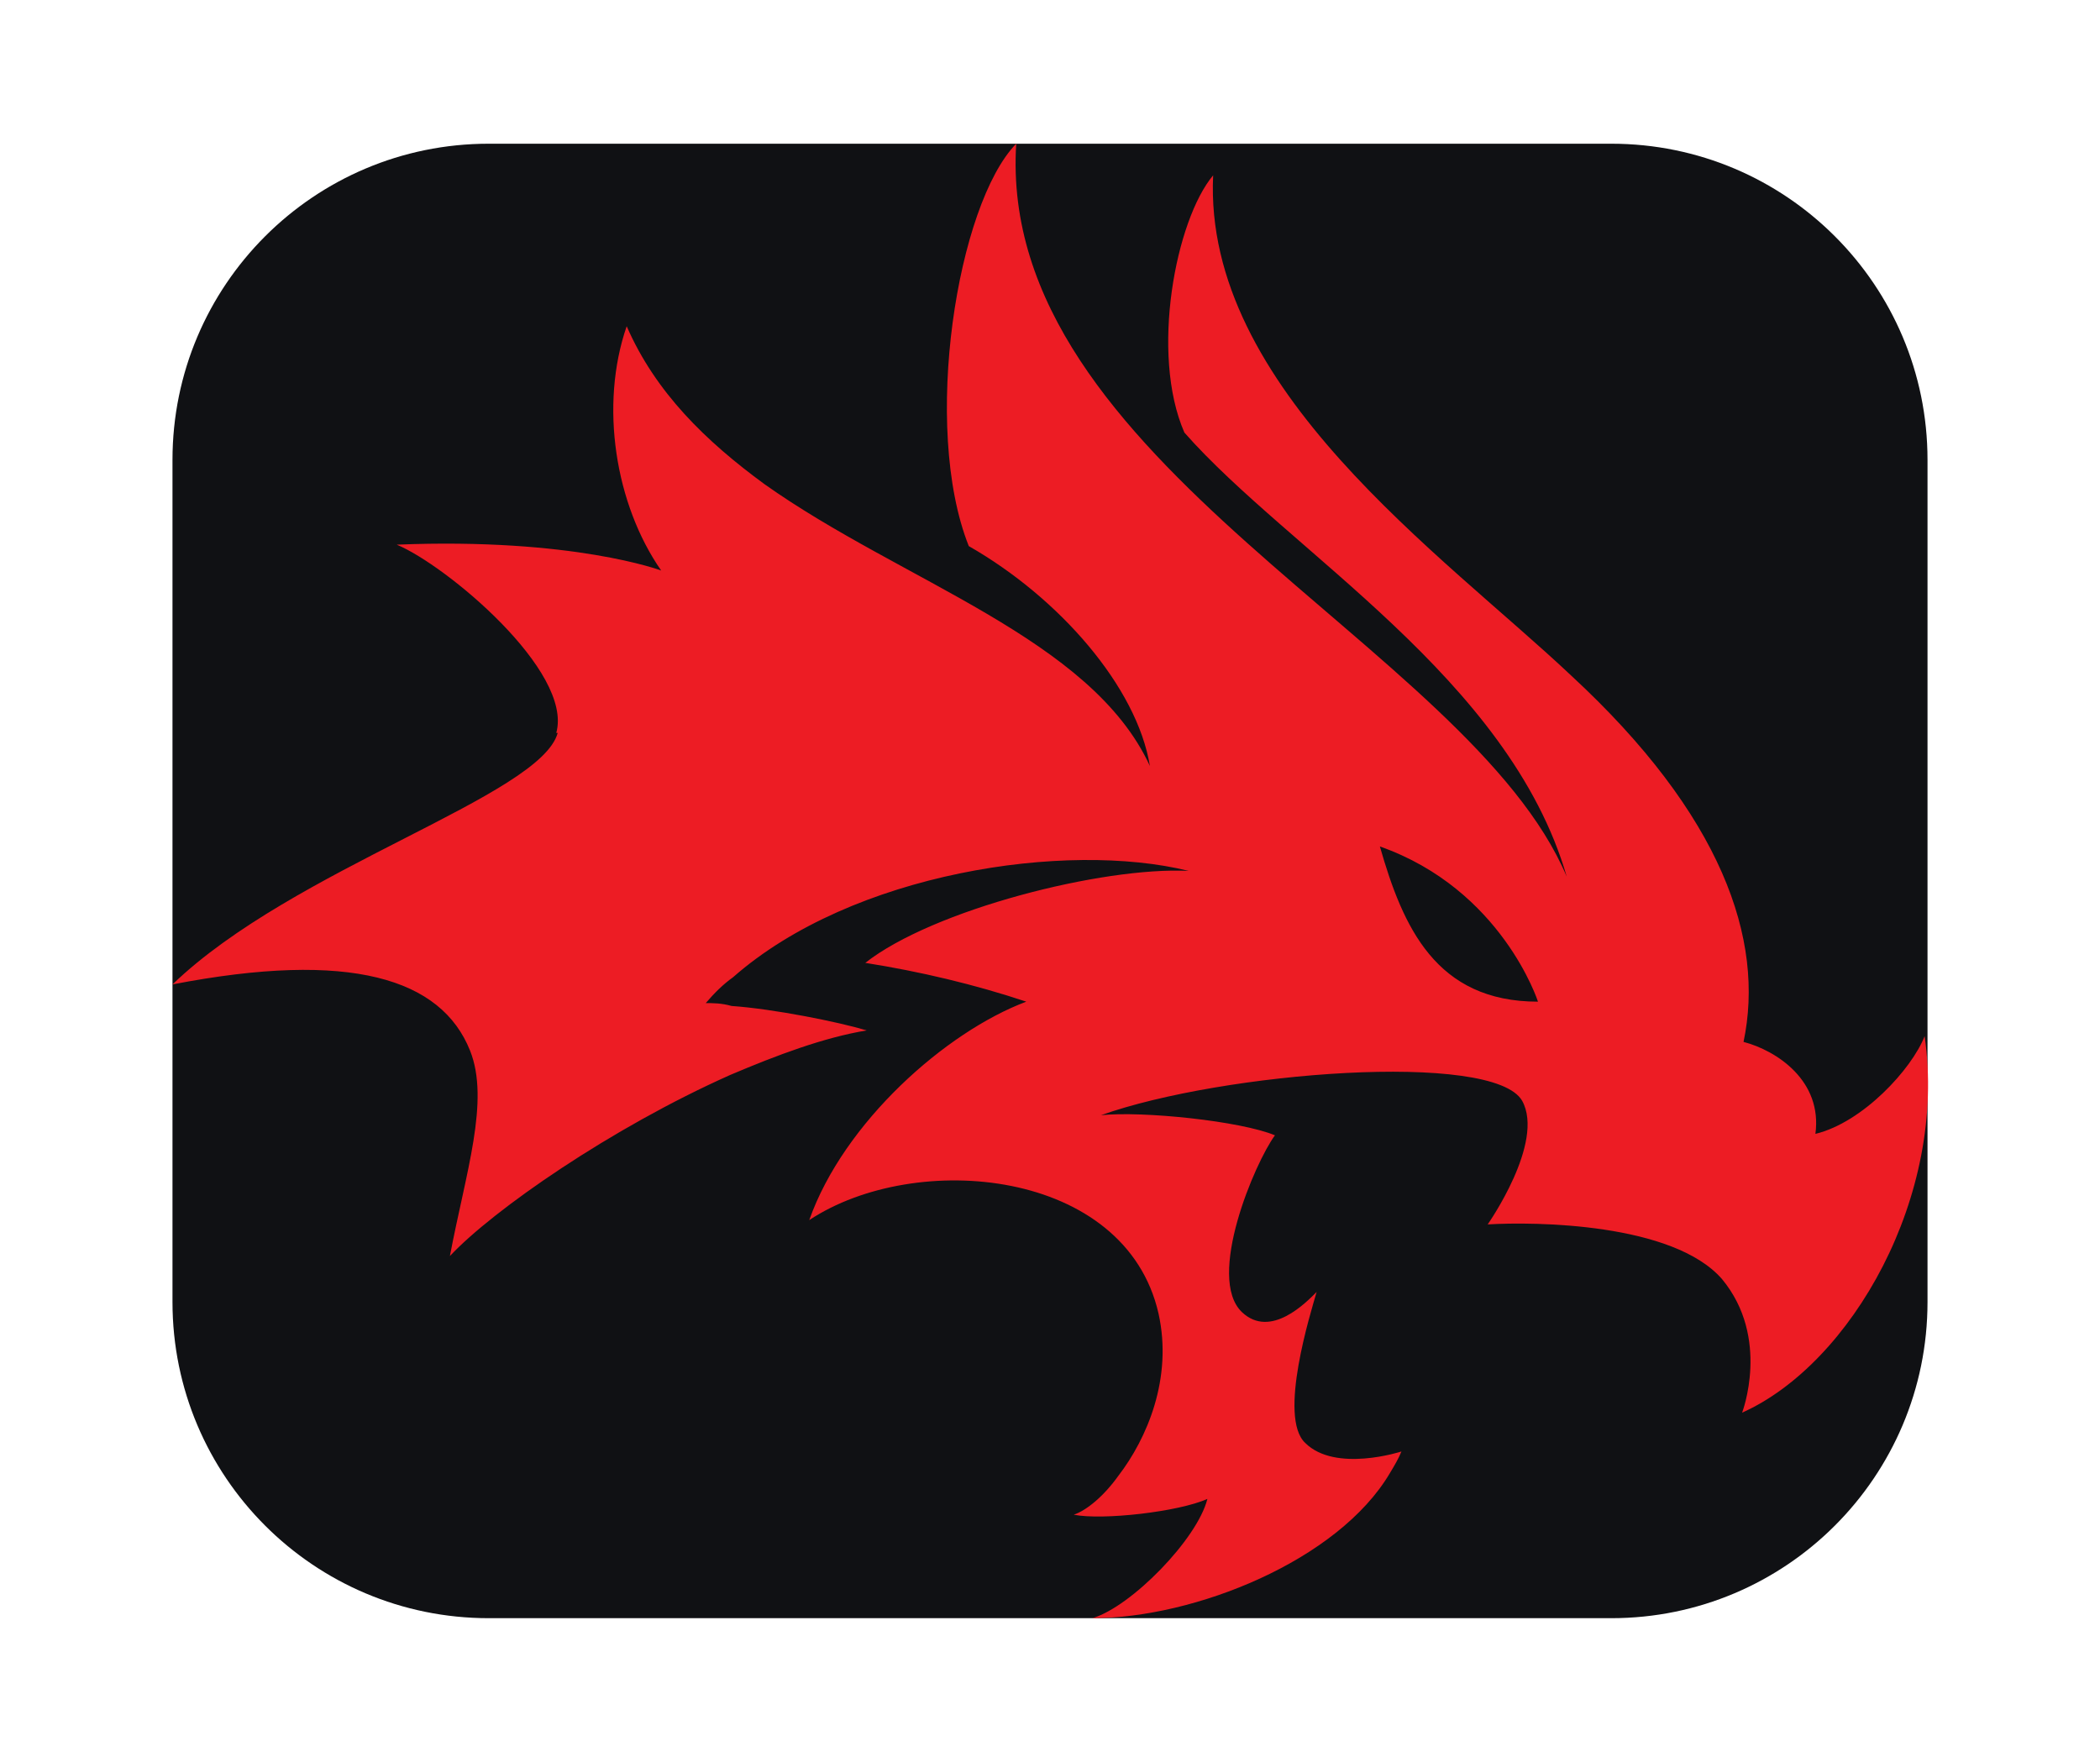
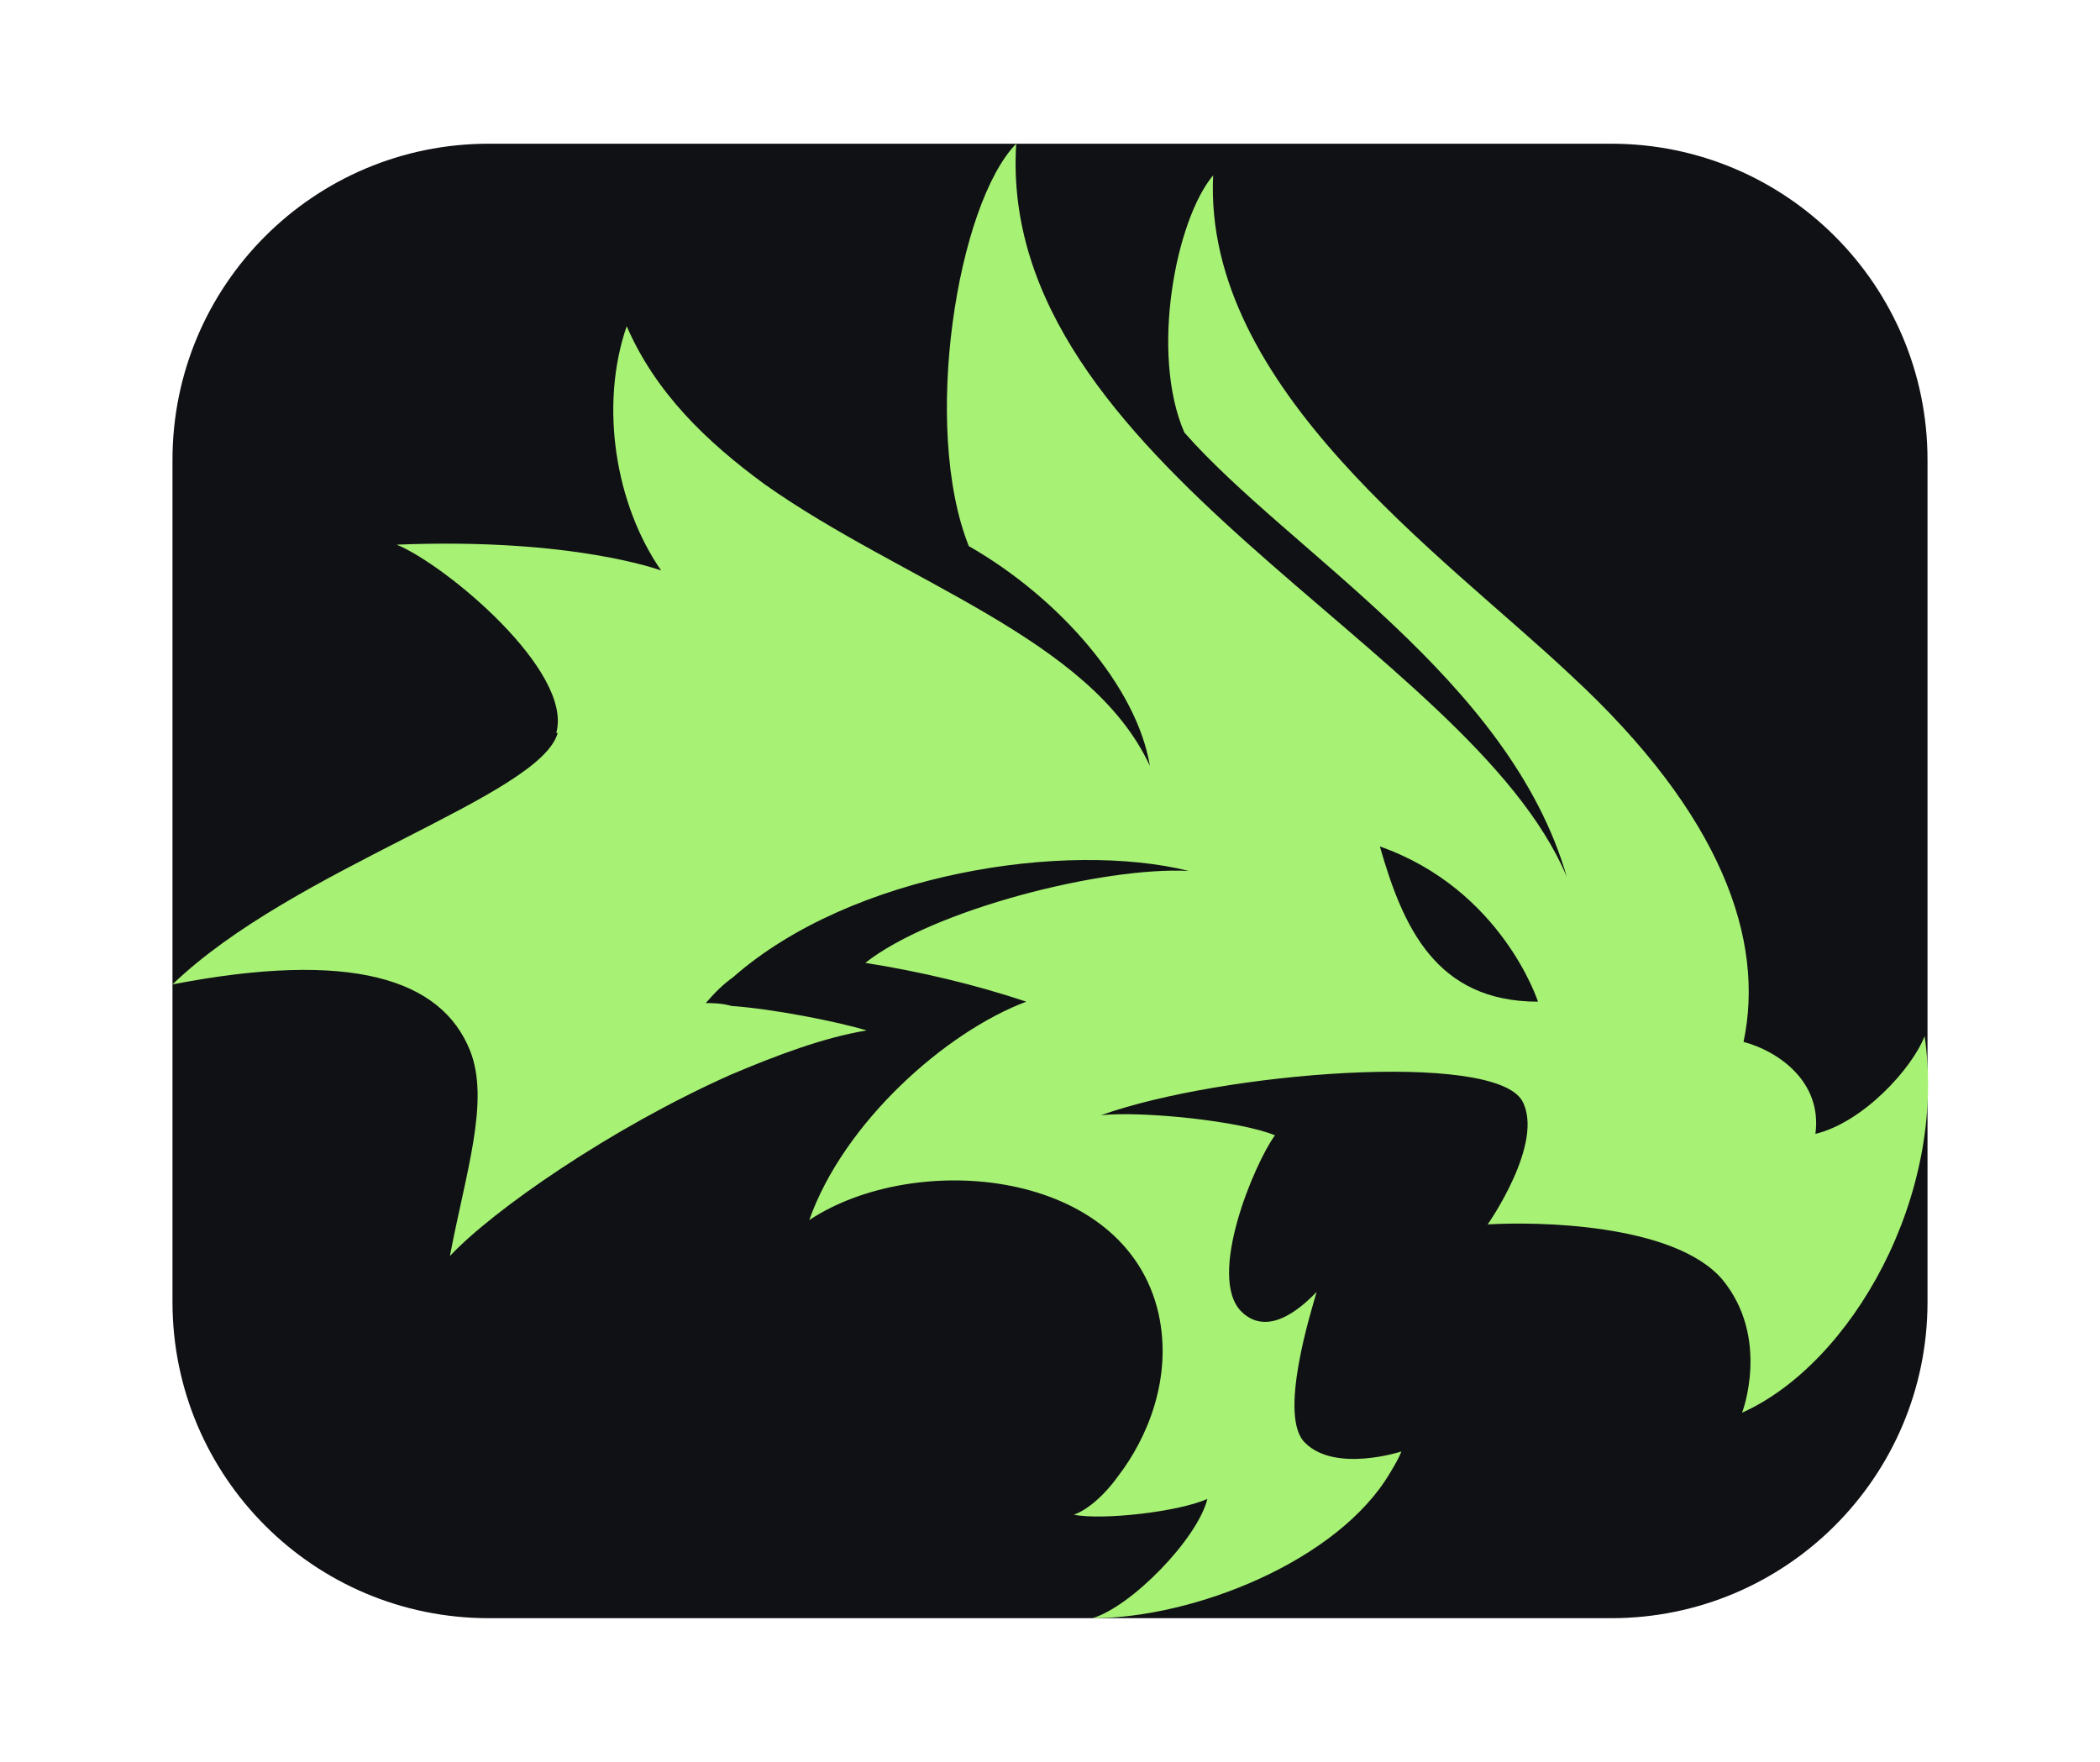
<svg xmlns="http://www.w3.org/2000/svg" id="Layer_1" version="1.1" viewBox="-1.2 -1 14.61 12.26">
  <defs>
    <style>
      .st0 {
-         fill: #ed1c24;
+         fill: #a7f175;
      }
    </style>
  </defs>
  <rect x="0" y="0" width="12.21" height="10.26" rx="2.2" fill="#101114" />
  <path class="st0" d="M12.19,6.21c-.09.23-.43.6-.76.68.05-.37-.27-.58-.5-.64.15-.71-.15-1.58-1.2-2.55-.89-.84-2.56-2-2.49-3.48-.26.31-.44,1.24-.2,1.79.73.83,2.26,1.71,2.66,3.09-.68-1.61-3.97-2.88-3.83-5.1-.41.42-.66,1.97-.33,2.8.63.36,1.17.98,1.26,1.53-.41-.89-1.72-1.28-2.68-1.96-.41-.3-.76-.64-.96-1.1-.19.55-.08,1.24.24,1.7,0,0-.61-.23-1.84-.18.34.14,1.23.88,1.11,1.31h.01c-.12.44-1.84.94-2.68,1.75,1.24-.24,1.87-.04,2.07.46.14.35-.03.85-.14,1.43.3-.32,1.12-.89,1.95-1.26.33-.14.65-.26.95-.31-.2-.06-.65-.15-.94-.17-.07-.02-.13-.02-.18-.02.06-.07.12-.13.19-.18.83-.73,2.32-.95,3.17-.74-.6-.03-1.78.27-2.25.64.38.06.76.15,1.12.27-.56.21-1.27.84-1.51,1.52.74-.49,2.2-.36,2.43.65.1.45-.08.87-.28,1.13-.1.14-.22.24-.31.27.2.04.73-.02.93-.11-.07.28-.53.75-.8.83.71,0,1.71-.4,2.07-1.01.03-.05.06-.1.08-.15,0,0-.46.15-.67-.06-.19-.18.04-.91.08-1.05-.07.07-.32.33-.52.14-.25-.24.09-1.04.23-1.23-.24-.1-.92-.17-1.21-.14.84-.3,2.73-.45,2.93-.1.16.29-.24.86-.24.86.33-.02,1.29-.01,1.63.38.34.41.14.93.14.93.76-.34,1.43-1.51,1.27-2.62ZM8.4,4.89c.85.3,1.1,1.08,1.1,1.08-.71,0-.94-.52-1.1-1.08Z" />
</svg>
